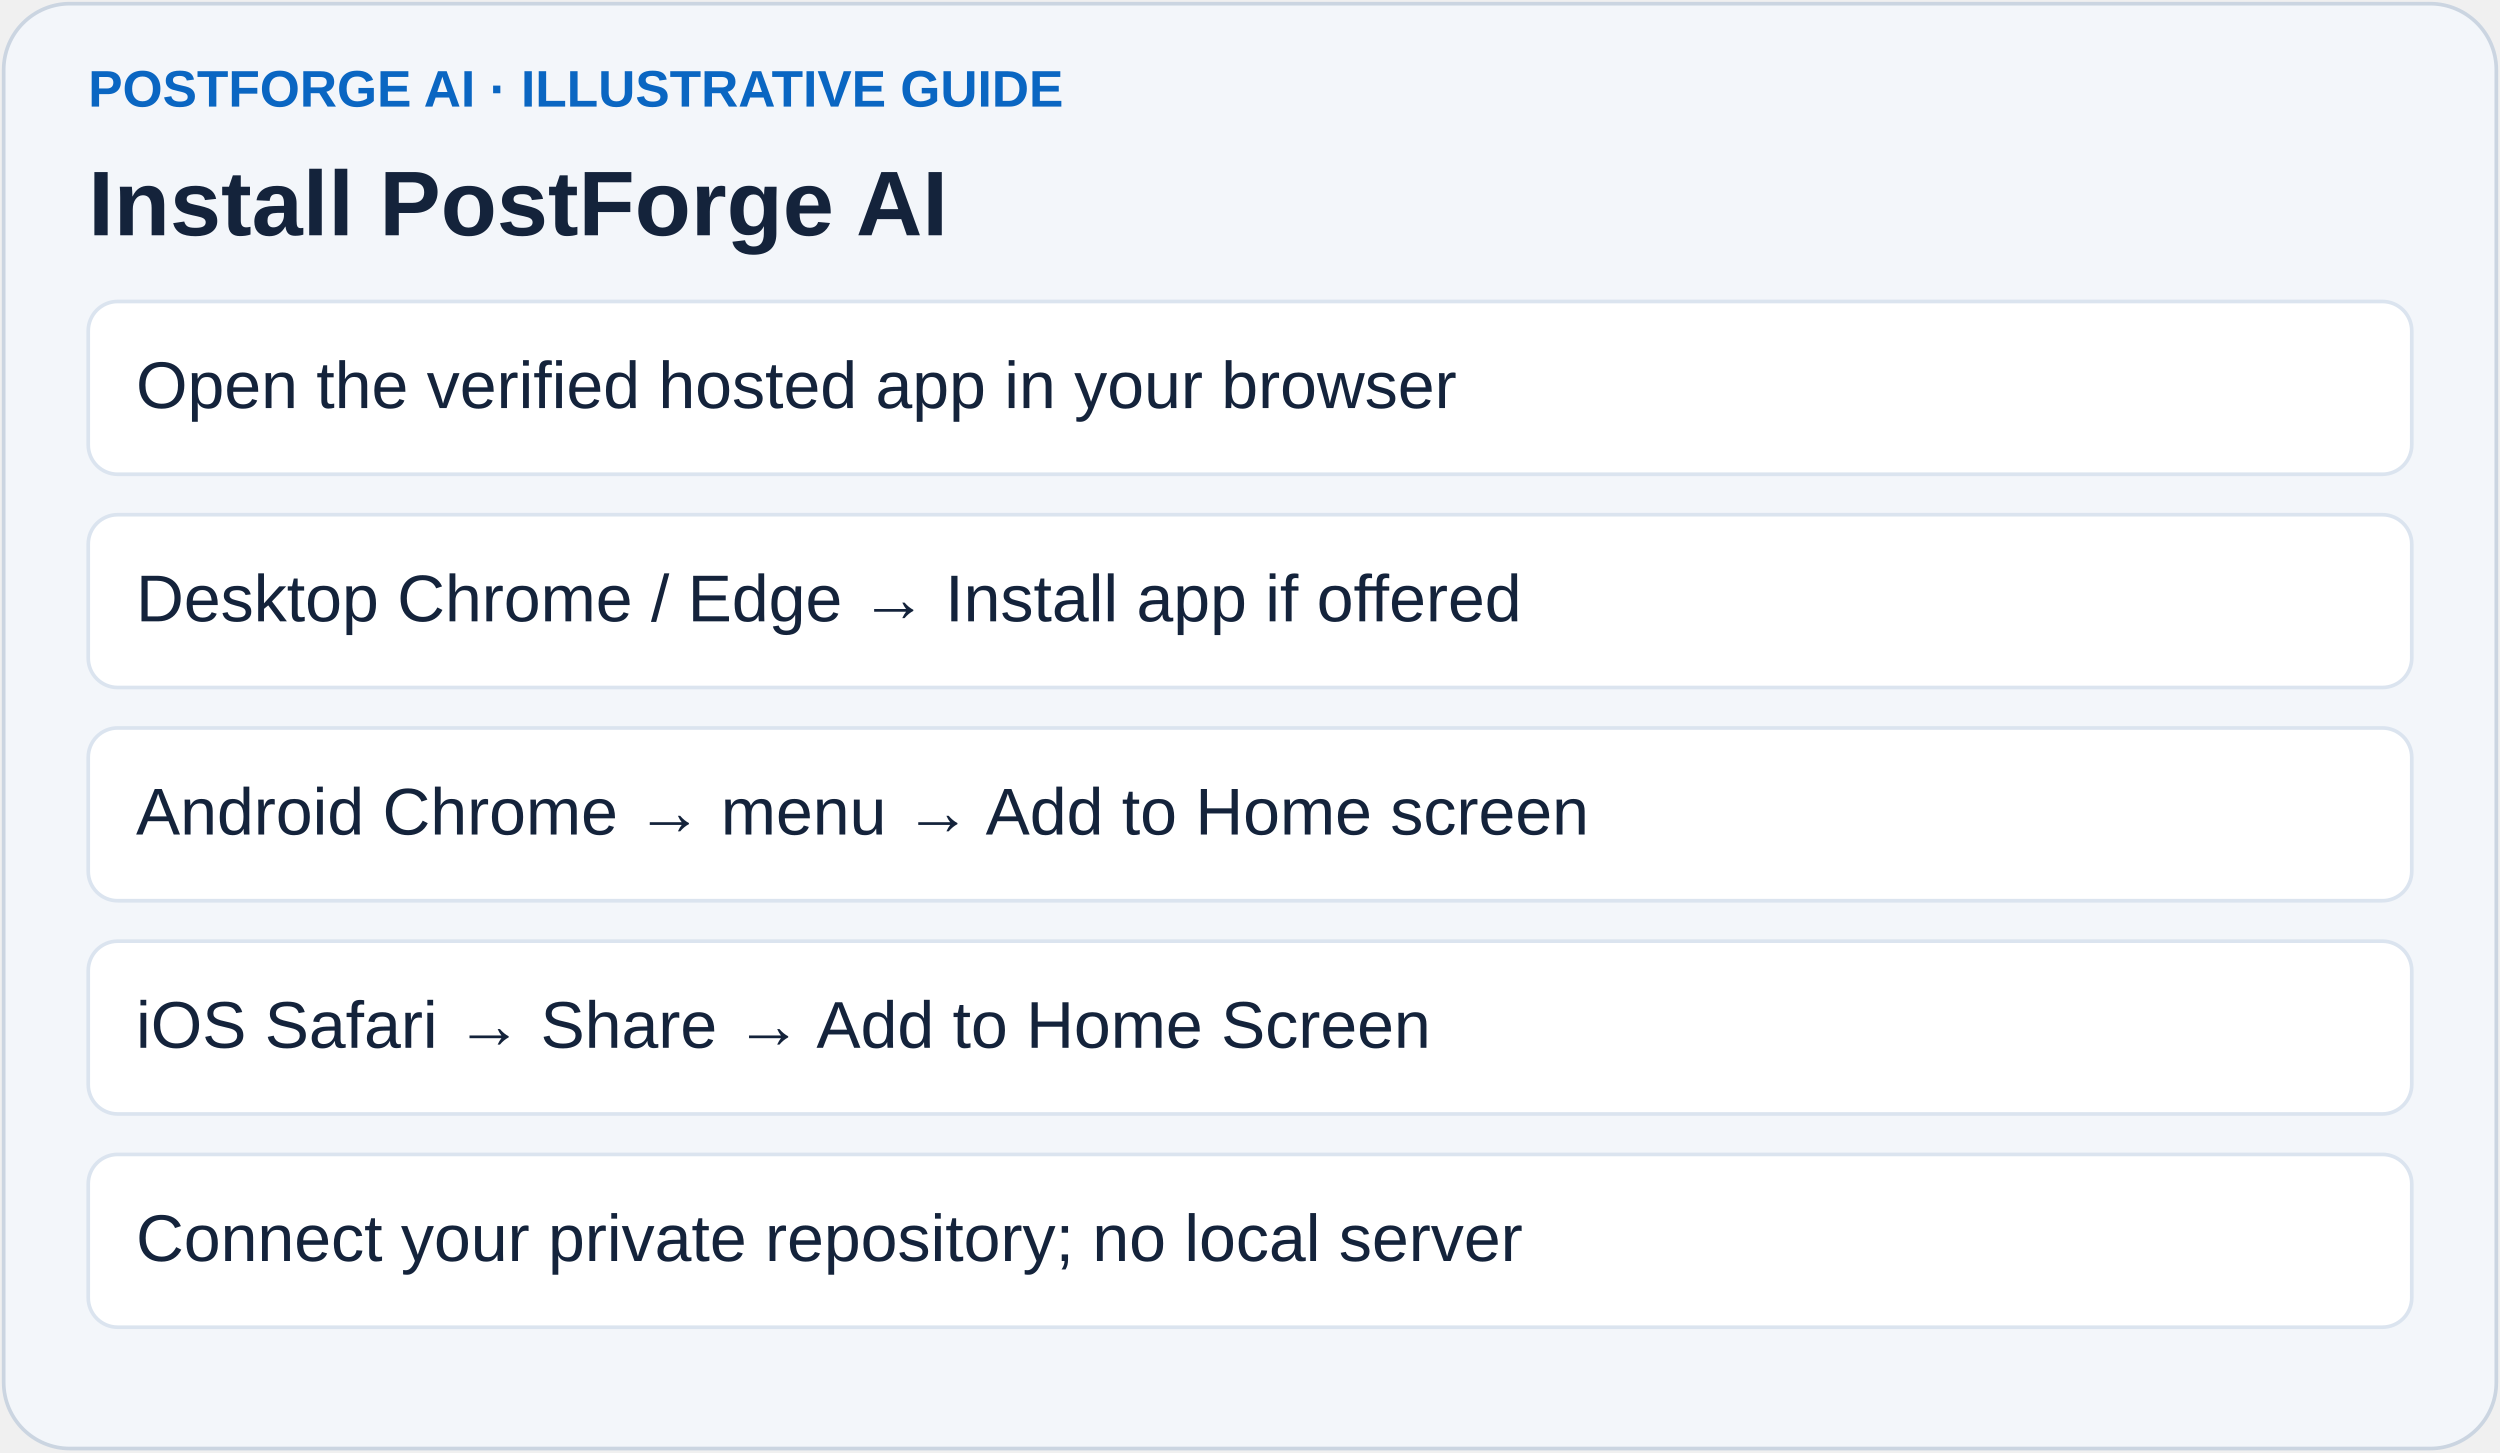
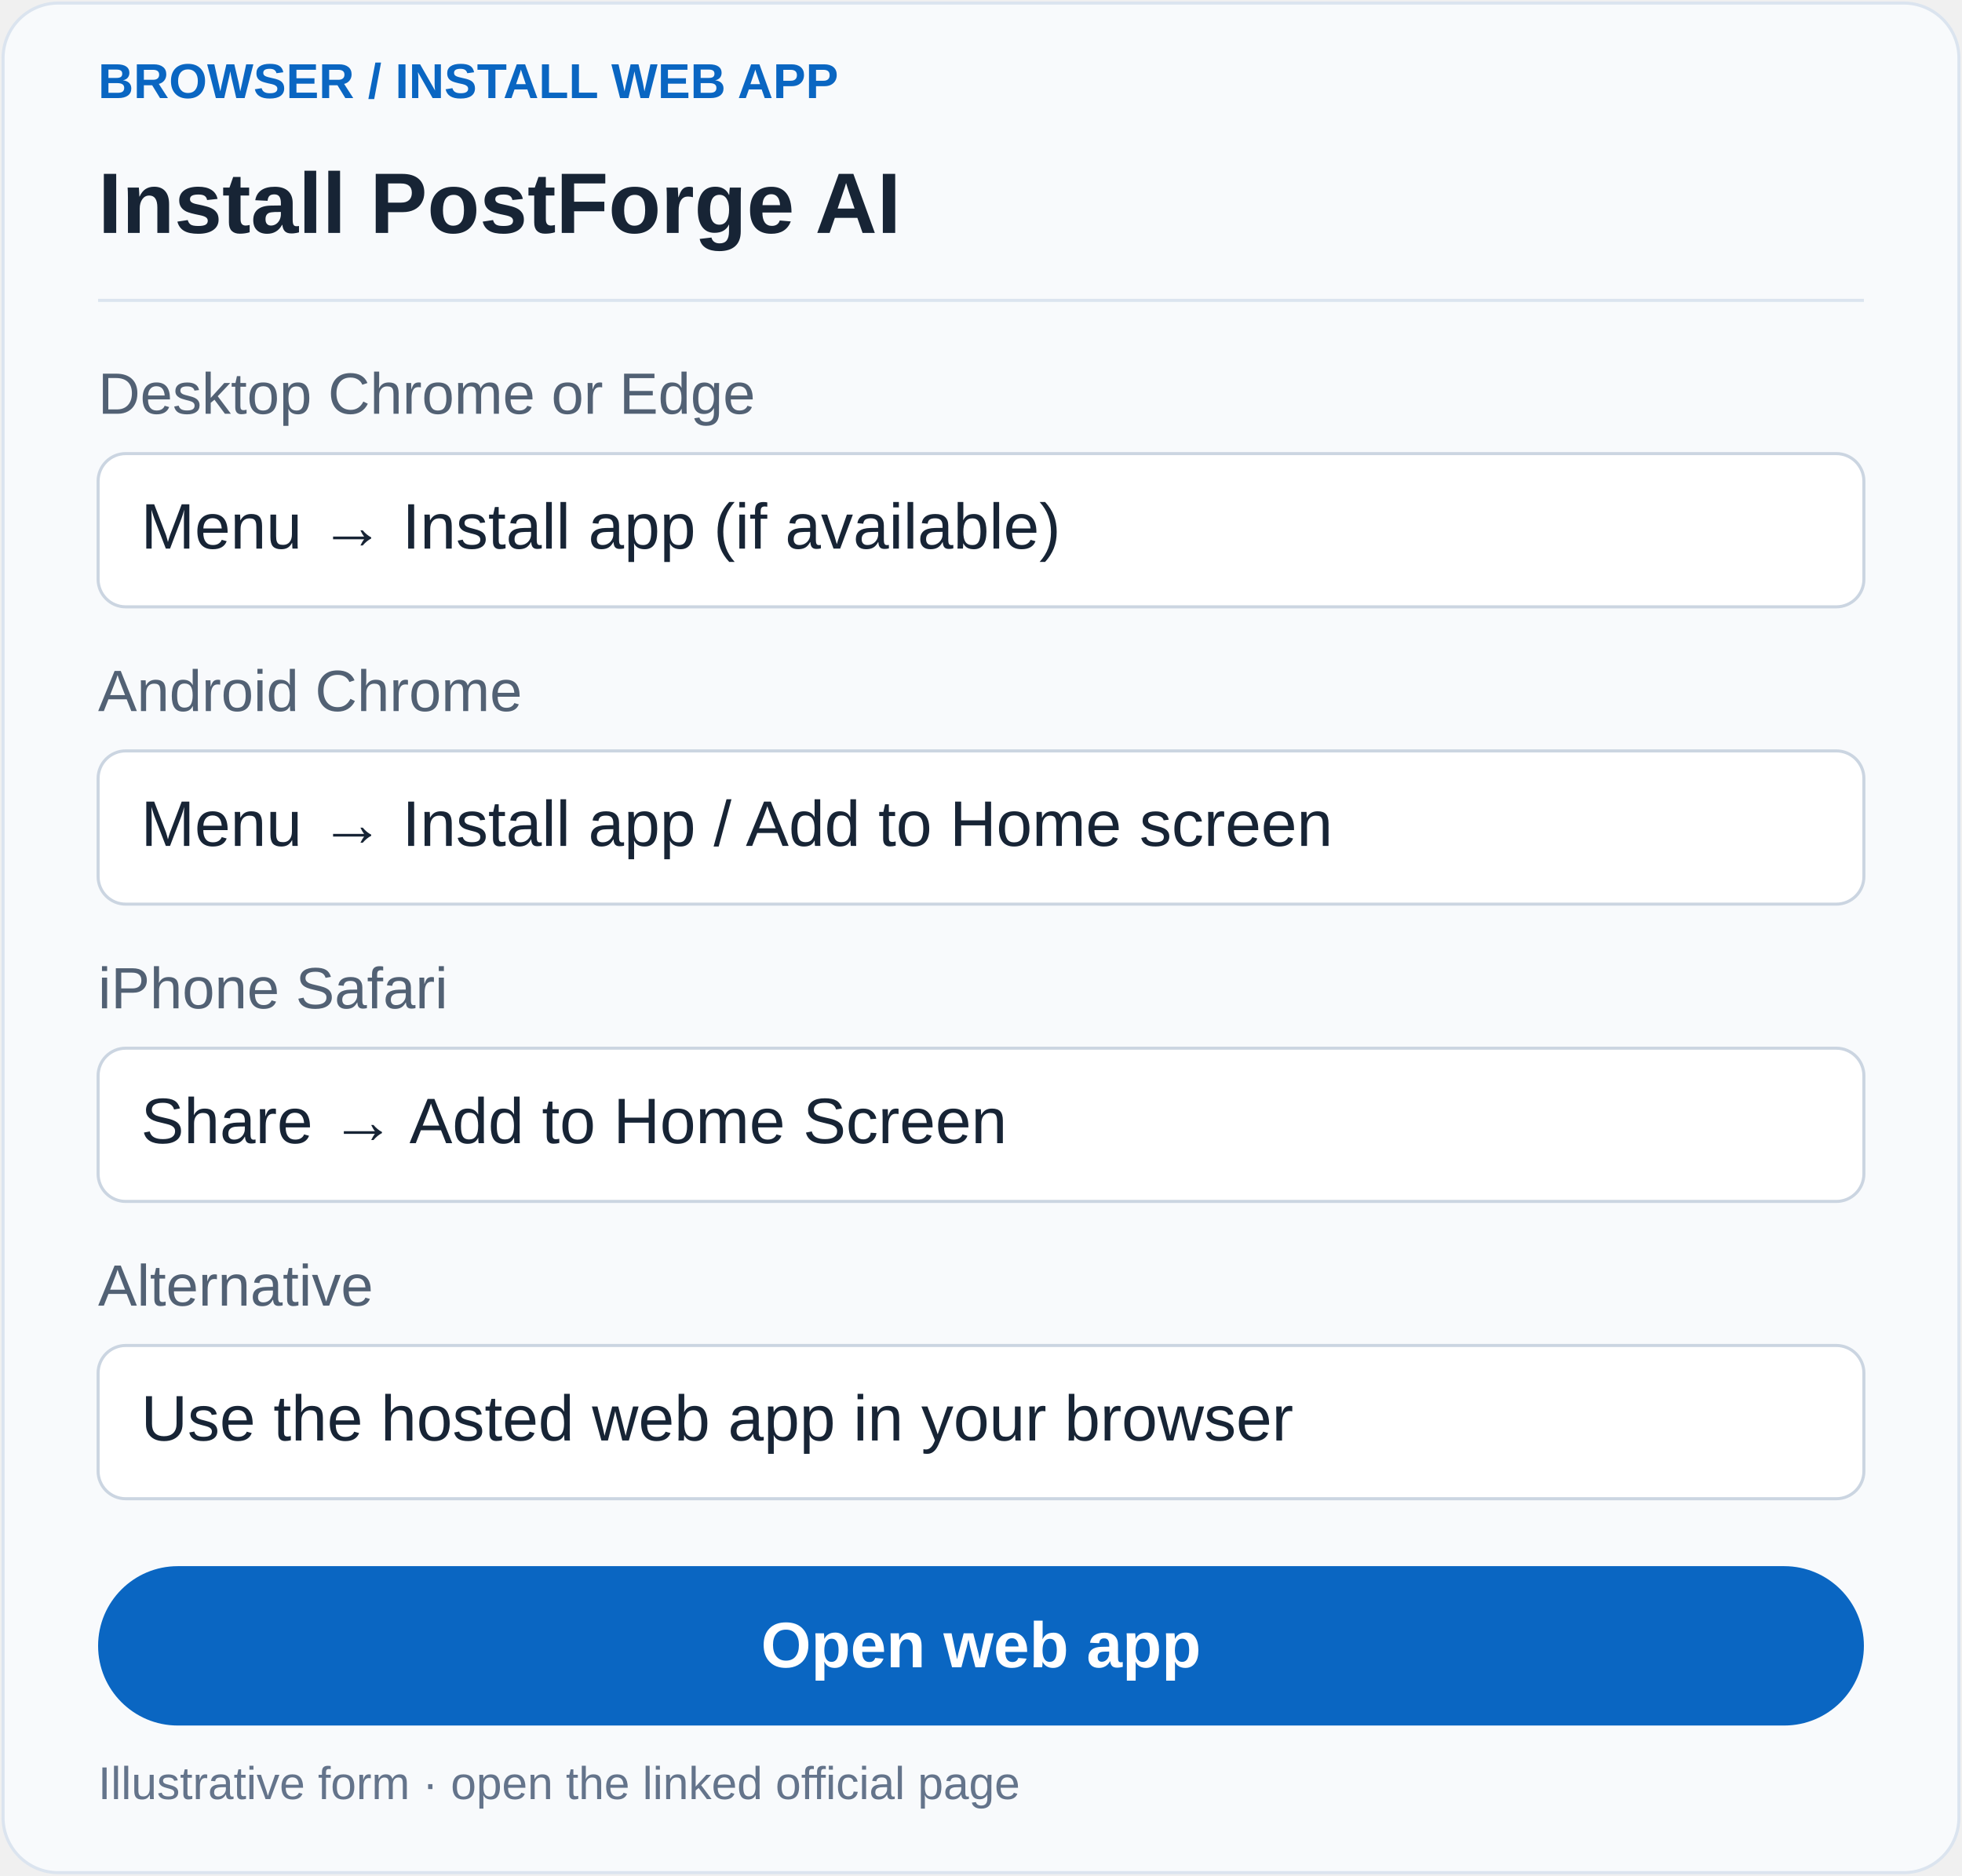
- <svg xmlns="http://www.w3.org/2000/svg" width="680" height="395" viewBox="0 0 680 395">
-   <rect x="1" y="1" width="678" height="393" rx="18" fill="#f3f6fa" stroke="#cbd5e1" />
+ <svg xmlns="http://www.w3.org/2000/svg" width="640" height="612" viewBox="0 0 640 612" role="img" aria-labelledby="title">
+   <rect x="1" y="1" width="638" height="610" rx="18" fill="#f8fafc" stroke="#dbe4ef" />
  <g font-family="Arial,sans-serif">
-     <text x="24" y="29" font-size="14" fill="#0a66c2" font-weight="bold">POSTFORGE AI · ILLUSTRATIVE GUIDE</text>
-     <text x="24" y="64" font-size="25" fill="#14233b" font-weight="bold">Install PostForge AI</text>
-     <rect x="24" y="82" width="632" height="47" rx="8" fill="#fff" stroke="#dbe4ef" />
-     <text x="37" y="111" font-size="18" fill="#14233b">Open the verified hosted app in your browser</text>
-     <rect x="24" y="140" width="632" height="47" rx="8" fill="#fff" stroke="#dbe4ef" />
-     <text x="37" y="169" font-size="18" fill="#14233b">Desktop Chrome / Edge → Install app if offered</text>
-     <rect x="24" y="198" width="632" height="47" rx="8" fill="#fff" stroke="#dbe4ef" />
-     <text x="37" y="227" font-size="18" fill="#14233b">Android Chrome → menu → Add to Home screen</text>
-     <rect x="24" y="256" width="632" height="47" rx="8" fill="#fff" stroke="#dbe4ef" />
-     <text x="37" y="285" font-size="18" fill="#14233b">iOS Safari → Share → Add to Home Screen</text>
-     <rect x="24" y="314" width="632" height="47" rx="8" fill="#fff" stroke="#dbe4ef" />
-     <text x="37" y="343" font-size="18" fill="#14233b">Connect your private repository; no local server</text>
+     <text x="32" y="32" font-size="16" fill="#0a66c2" font-weight="700">BROWSER / INSTALL WEB APP</text>
+     <text x="32" y="76" font-size="28" fill="#172435" font-weight="700">Install PostForge AI</text>
+     <path d="M32 98H608" stroke="#dbe4ef" />
+     <text x="32" y="135" font-size="19" fill="#526174">Desktop Chrome or Edge</text>
+     <rect x="32" y="148" width="576" height="50" rx="9" fill="#fff" stroke="#cbd5e1" />
+     <text x="46" y="179" font-size="21" fill="#172435">Menu → Install app (if available)</text>
+     <text x="32" y="232" font-size="19" fill="#526174">Android Chrome</text>
+     <rect x="32" y="245" width="576" height="50" rx="9" fill="#fff" stroke="#cbd5e1" />
+     <text x="46" y="276" font-size="21" fill="#172435">Menu → Install app / Add to Home screen</text>
+     <text x="32" y="329" font-size="19" fill="#526174">iPhone Safari</text>
+     <rect x="32" y="342" width="576" height="50" rx="9" fill="#fff" stroke="#cbd5e1" />
+     <text x="46" y="373" font-size="21" fill="#172435">Share → Add to Home Screen</text>
+     <text x="32" y="426" font-size="19" fill="#526174">Alternative</text>
+     <rect x="32" y="439" width="576" height="50" rx="9" fill="#fff" stroke="#cbd5e1" />
+     <text x="46" y="470" font-size="21" fill="#172435">Use the hosted web app in your browser</text>
+     <rect x="32" y="511" width="576" height="52" rx="26" fill="#0a66c2" />
+     <text x="320" text-anchor="middle" y="544" font-size="21" fill="#fff" font-weight="700">Open web app</text>
+     <text x="32" y="587" font-size="15" fill="#64748b">Illustrative form · open the linked official page</text>
  </g>
</svg>
